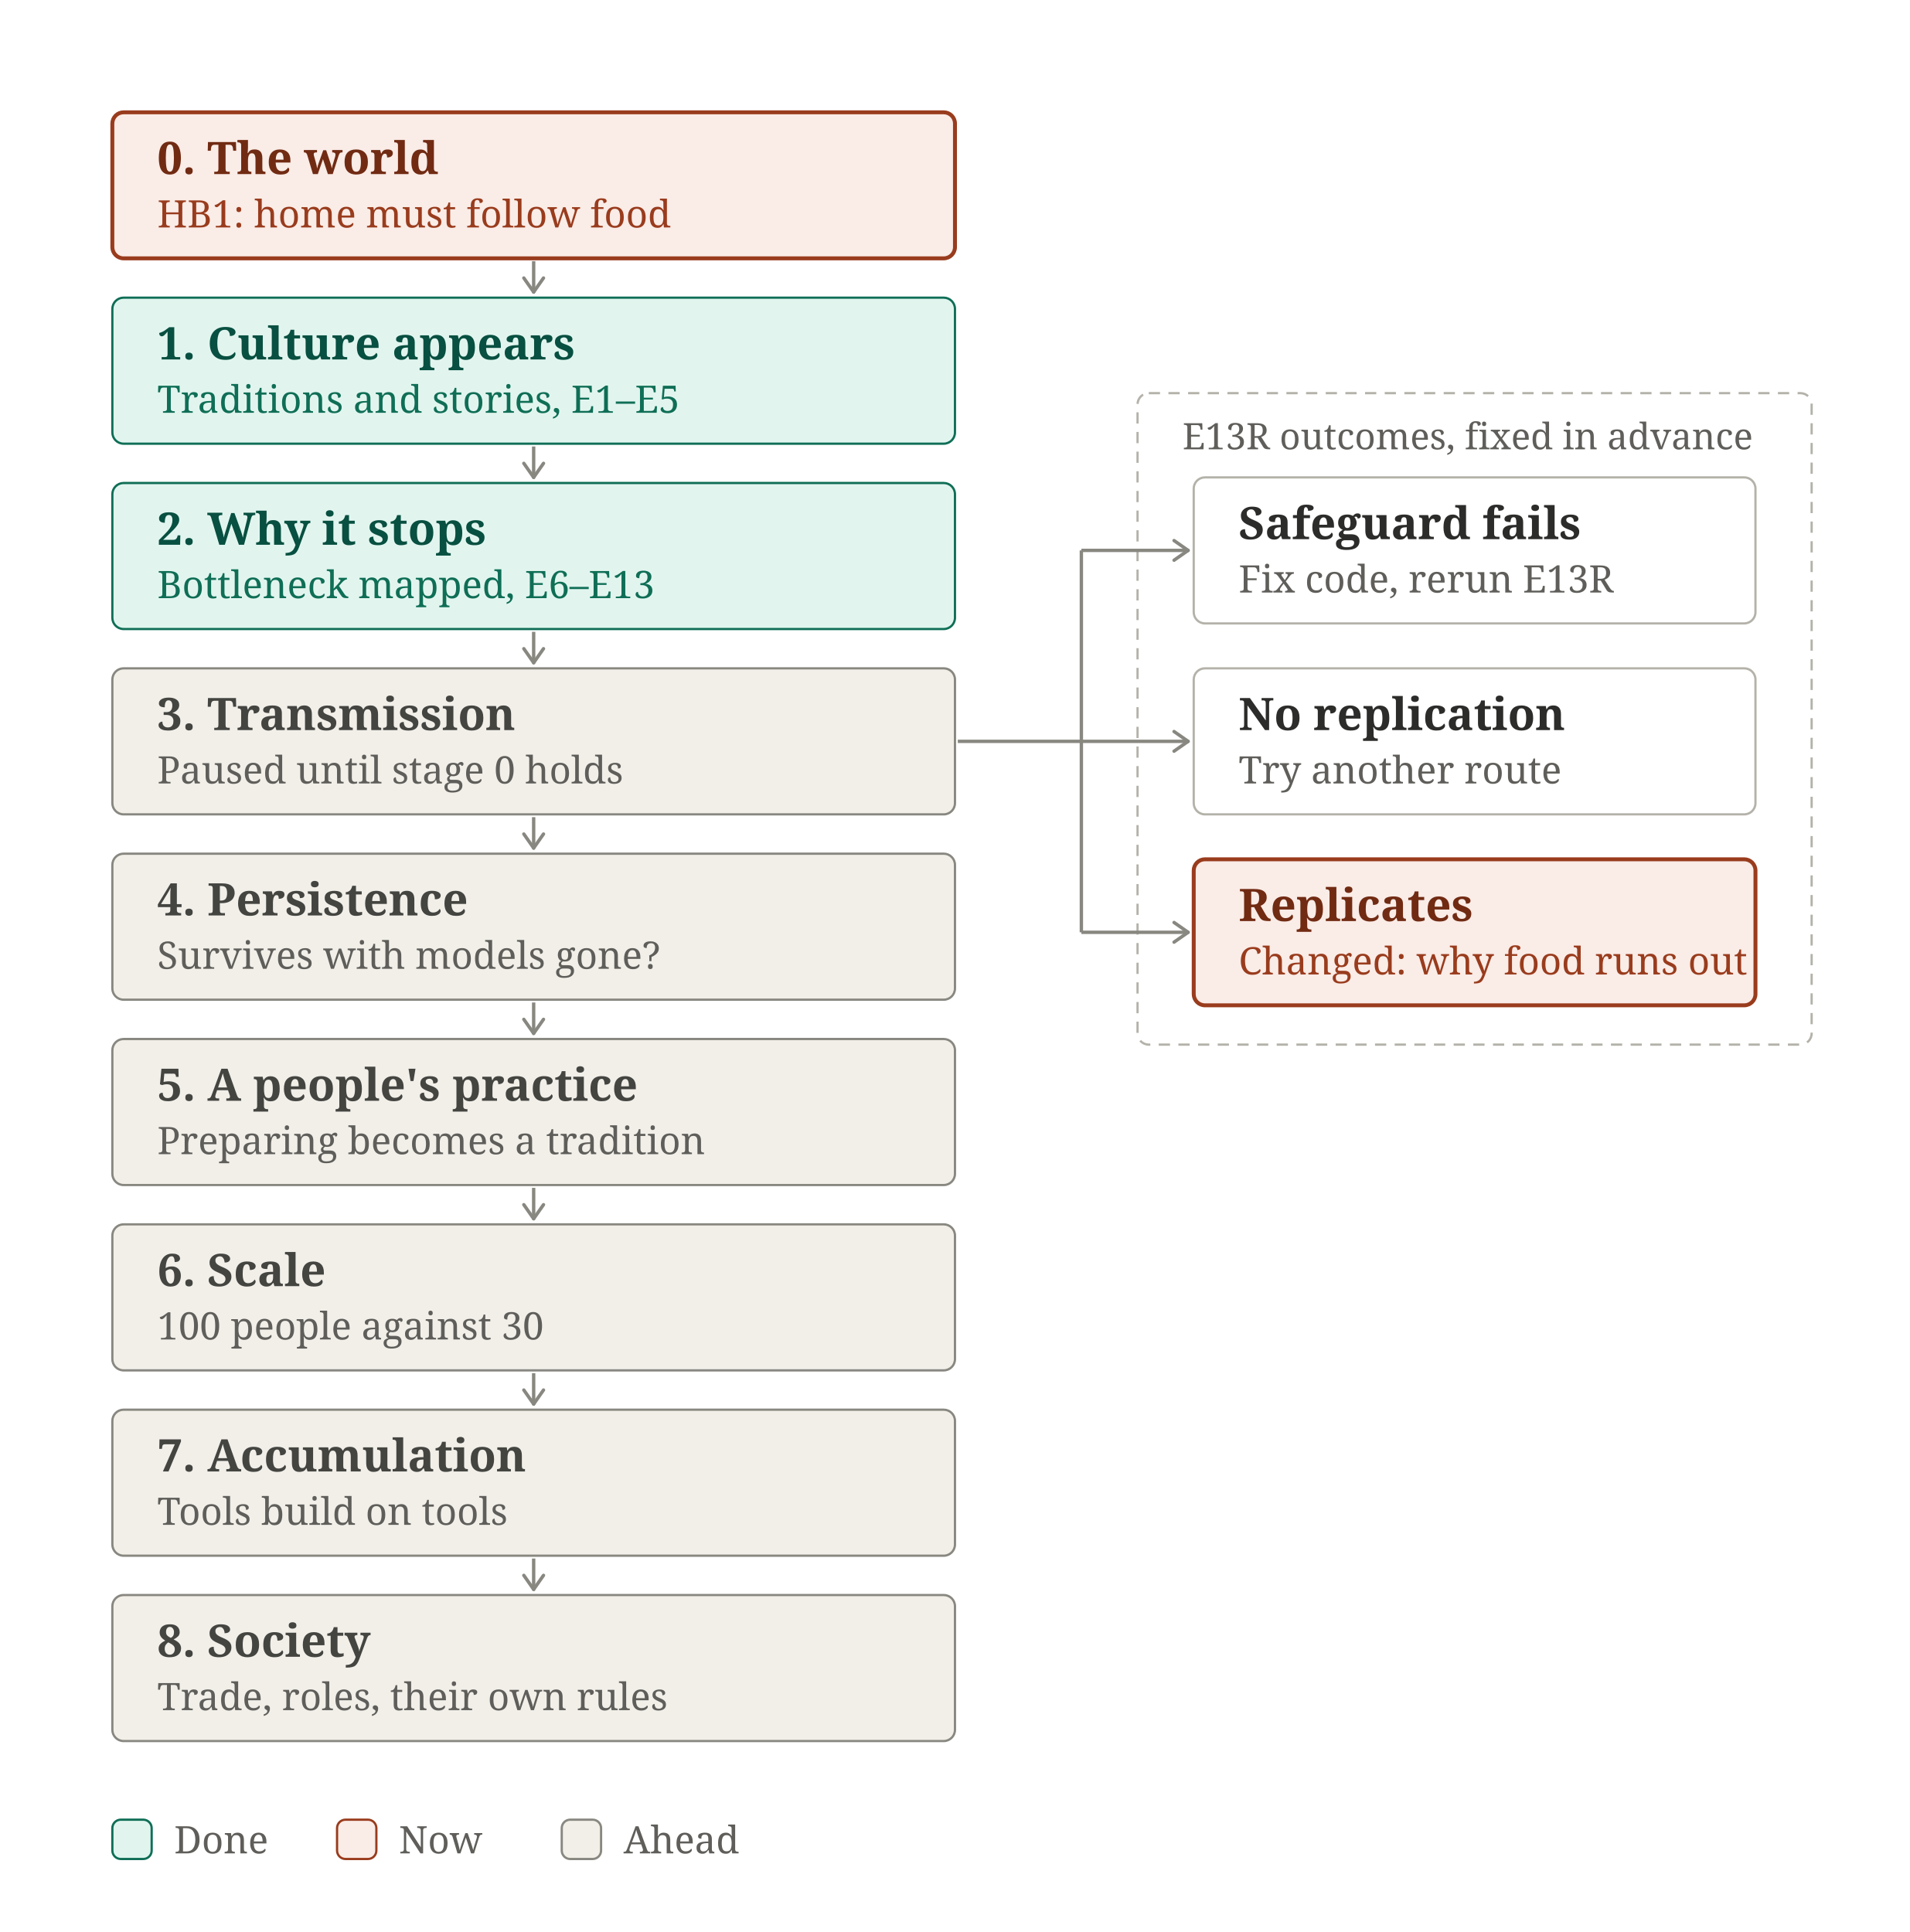
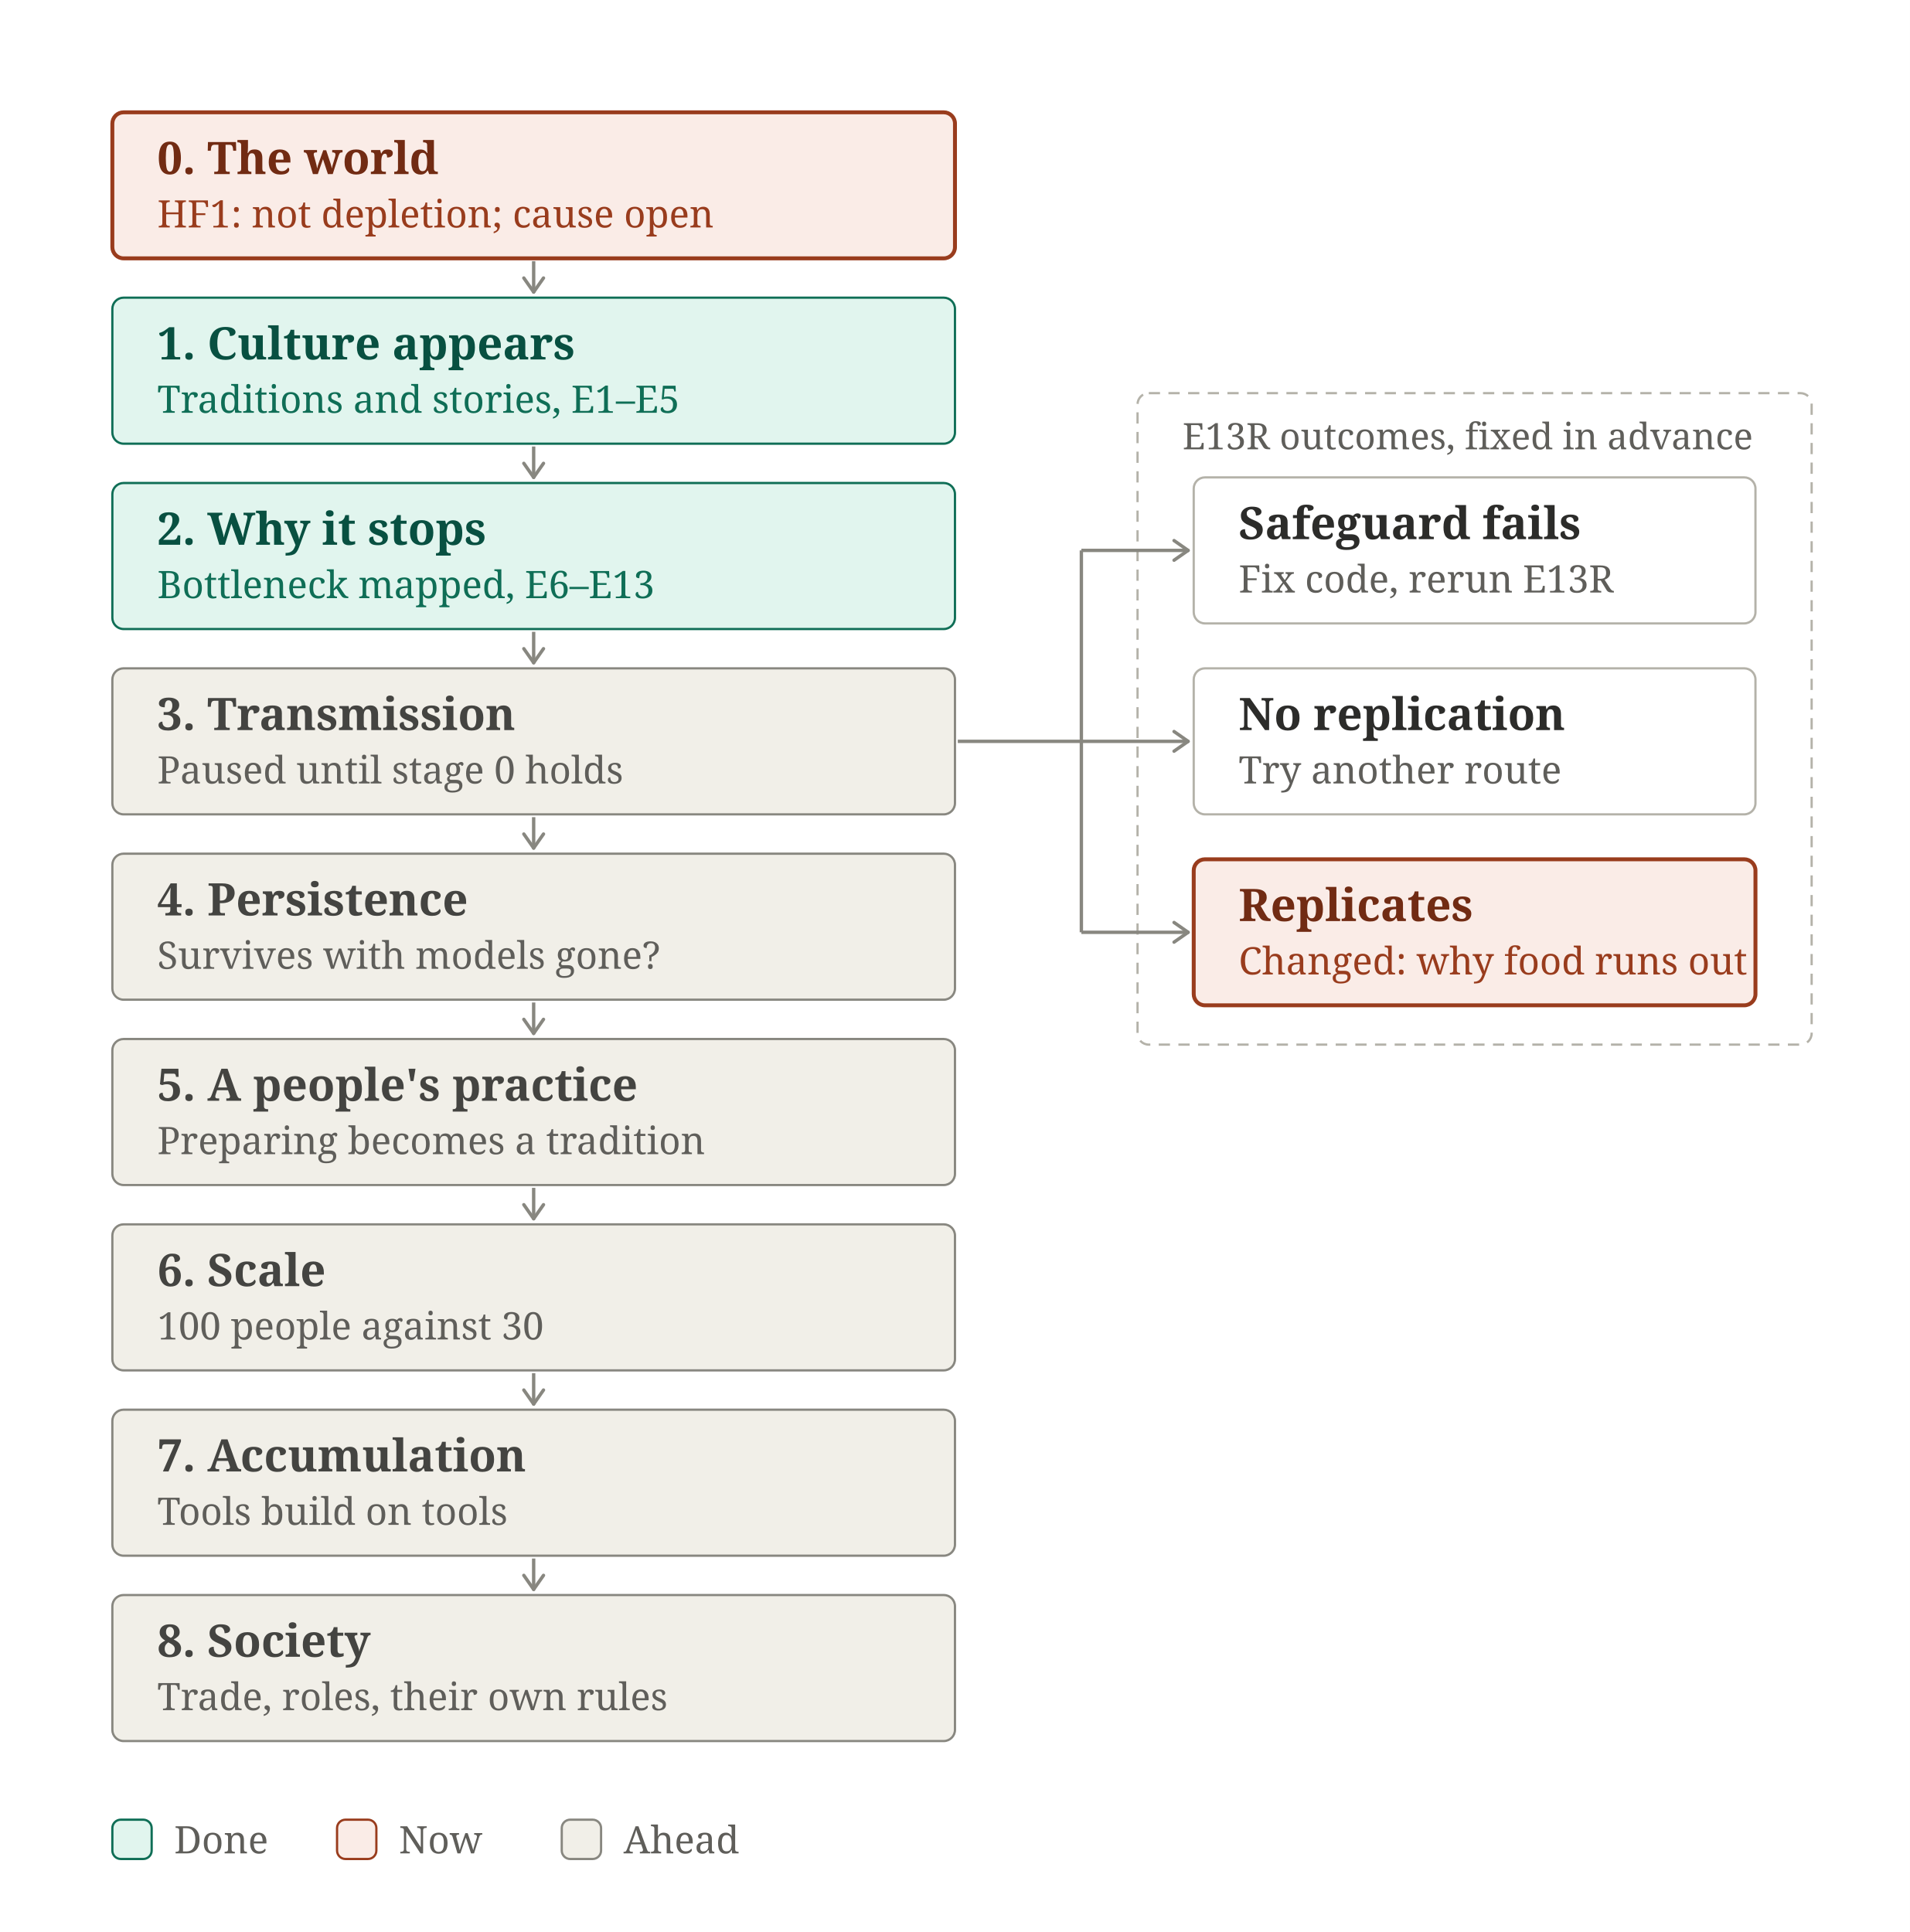
<svg xmlns="http://www.w3.org/2000/svg" width="680" height="688" viewBox="0 0 680 688" font-family="Garamond, Georgia, serif" role="img">
  <rect width="680" height="688" fill="#FFFFFF" />
  <rect x="405" y="140" width="240" height="232" rx="4" fill="none" stroke="#B4B2A9" stroke-width="0.8" stroke-dasharray="4 3" />
  <text x="421" y="160" font-size="13" fill="#5F5E5A">E13R outcomes, fixed in advance</text>
  <line x1="190" y1="93" x2="190" y2="104" stroke="#888780" stroke-width="1.2" />
  <line x1="186.5" y1="99.0" x2="190" y2="104" stroke="#888780" stroke-width="1.2" stroke-linecap="round" />
  <line x1="193.5" y1="99.0" x2="190" y2="104" stroke="#888780" stroke-width="1.2" stroke-linecap="round" />
  <line x1="190" y1="159" x2="190" y2="170" stroke="#888780" stroke-width="1.2" />
  <line x1="186.5" y1="165.0" x2="190" y2="170" stroke="#888780" stroke-width="1.2" stroke-linecap="round" />
  <line x1="193.5" y1="165.0" x2="190" y2="170" stroke="#888780" stroke-width="1.2" stroke-linecap="round" />
  <line x1="190" y1="225" x2="190" y2="236" stroke="#888780" stroke-width="1.2" />
  <line x1="186.5" y1="231.0" x2="190" y2="236" stroke="#888780" stroke-width="1.2" stroke-linecap="round" />
  <line x1="193.5" y1="231.0" x2="190" y2="236" stroke="#888780" stroke-width="1.2" stroke-linecap="round" />
  <line x1="190" y1="291" x2="190" y2="302" stroke="#888780" stroke-width="1.2" />
  <line x1="186.5" y1="297.0" x2="190" y2="302" stroke="#888780" stroke-width="1.2" stroke-linecap="round" />
  <line x1="193.5" y1="297.0" x2="190" y2="302" stroke="#888780" stroke-width="1.2" stroke-linecap="round" />
  <line x1="190" y1="357" x2="190" y2="368" stroke="#888780" stroke-width="1.2" />
  <line x1="186.5" y1="363.0" x2="190" y2="368" stroke="#888780" stroke-width="1.2" stroke-linecap="round" />
  <line x1="193.5" y1="363.0" x2="190" y2="368" stroke="#888780" stroke-width="1.2" stroke-linecap="round" />
  <line x1="190" y1="423" x2="190" y2="434" stroke="#888780" stroke-width="1.2" />
  <line x1="186.5" y1="429.0" x2="190" y2="434" stroke="#888780" stroke-width="1.2" stroke-linecap="round" />
  <line x1="193.5" y1="429.0" x2="190" y2="434" stroke="#888780" stroke-width="1.2" stroke-linecap="round" />
  <line x1="190" y1="489" x2="190" y2="500" stroke="#888780" stroke-width="1.2" />
  <line x1="186.5" y1="495.0" x2="190" y2="500" stroke="#888780" stroke-width="1.2" stroke-linecap="round" />
  <line x1="193.5" y1="495.0" x2="190" y2="500" stroke="#888780" stroke-width="1.2" stroke-linecap="round" />
  <line x1="190" y1="555" x2="190" y2="566" stroke="#888780" stroke-width="1.2" />
  <line x1="186.5" y1="561.0" x2="190" y2="566" stroke="#888780" stroke-width="1.2" stroke-linecap="round" />
  <line x1="193.5" y1="561.0" x2="190" y2="566" stroke="#888780" stroke-width="1.2" stroke-linecap="round" />
  <line x1="341" y1="264" x2="385" y2="264" stroke="#888780" stroke-width="1.2" />
  <line x1="385" y1="196" x2="385" y2="332" stroke="#888780" stroke-width="1.2" />
  <line x1="385" y1="196" x2="423" y2="196" stroke="#888780" stroke-width="1.2" />
  <line x1="418.0" y1="199.5" x2="423" y2="196" stroke="#888780" stroke-width="1.2" stroke-linecap="round" />
  <line x1="418.0" y1="192.5" x2="423" y2="196" stroke="#888780" stroke-width="1.2" stroke-linecap="round" />
  <line x1="385" y1="264" x2="423" y2="264" stroke="#888780" stroke-width="1.2" />
  <line x1="418.0" y1="267.5" x2="423" y2="264" stroke="#888780" stroke-width="1.2" stroke-linecap="round" />
  <line x1="418.0" y1="260.5" x2="423" y2="264" stroke="#888780" stroke-width="1.2" stroke-linecap="round" />
  <line x1="385" y1="332" x2="423" y2="332" stroke="#888780" stroke-width="1.2" />
  <line x1="418.0" y1="335.5" x2="423" y2="332" stroke="#888780" stroke-width="1.2" stroke-linecap="round" />
  <line x1="418.0" y1="328.5" x2="423" y2="332" stroke="#888780" stroke-width="1.2" stroke-linecap="round" />
  <rect x="40" y="40" width="300" height="52" rx="4" fill="#FAECE7" stroke="#993C1D" stroke-width="1.4" />
  <text x="56" y="62" font-size="16" font-weight="bold" fill="#712B13">0. The world</text>
-   <text x="56" y="81" font-size="13.5" fill="#993C1D">HB1: home must follow food</text>
+   <text x="56" y="81" font-size="13.5" fill="#993C1D">HF1: not depletion; cause open</text>
  <rect x="40" y="106" width="300" height="52" rx="4" fill="#E1F5EE" stroke="#0F6E56" stroke-width="0.8" />
  <text x="56" y="128" font-size="16" font-weight="bold" fill="#085041">1. Culture appears</text>
  <text x="56" y="147" font-size="13.5" fill="#0F6E56">Traditions and stories, E1–E5</text>
  <rect x="40" y="172" width="300" height="52" rx="4" fill="#E1F5EE" stroke="#0F6E56" stroke-width="0.8" />
  <text x="56" y="194" font-size="16" font-weight="bold" fill="#085041">2. Why it stops</text>
  <text x="56" y="213" font-size="13.5" fill="#0F6E56">Bottleneck mapped, E6–E13</text>
  <rect x="40" y="238" width="300" height="52" rx="4" fill="#F1EFE8" stroke="#888780" stroke-width="0.8" />
  <text x="56" y="260" font-size="16" font-weight="bold" fill="#444441">3. Transmission</text>
  <text x="56" y="279" font-size="13.5" fill="#5F5E5A">Paused until stage 0 holds</text>
  <rect x="40" y="304" width="300" height="52" rx="4" fill="#F1EFE8" stroke="#888780" stroke-width="0.8" />
  <text x="56" y="326" font-size="16" font-weight="bold" fill="#444441">4. Persistence</text>
  <text x="56" y="345" font-size="13.5" fill="#5F5E5A">Survives with models gone?</text>
  <rect x="40" y="370" width="300" height="52" rx="4" fill="#F1EFE8" stroke="#888780" stroke-width="0.8" />
  <text x="56" y="392" font-size="16" font-weight="bold" fill="#444441">5. A people's practice</text>
  <text x="56" y="411" font-size="13.5" fill="#5F5E5A">Preparing becomes a tradition</text>
  <rect x="40" y="436" width="300" height="52" rx="4" fill="#F1EFE8" stroke="#888780" stroke-width="0.8" />
  <text x="56" y="458" font-size="16" font-weight="bold" fill="#444441">6. Scale</text>
  <text x="56" y="477" font-size="13.5" fill="#5F5E5A">100 people against 30</text>
  <rect x="40" y="502" width="300" height="52" rx="4" fill="#F1EFE8" stroke="#888780" stroke-width="0.8" />
  <text x="56" y="524" font-size="16" font-weight="bold" fill="#444441">7. Accumulation</text>
  <text x="56" y="543" font-size="13.5" fill="#5F5E5A">Tools build on tools</text>
  <rect x="40" y="568" width="300" height="52" rx="4" fill="#F1EFE8" stroke="#888780" stroke-width="0.8" />
  <text x="56" y="590" font-size="16" font-weight="bold" fill="#444441">8. Society</text>
  <text x="56" y="609" font-size="13.5" fill="#5F5E5A">Trade, roles, their own rules</text>
  <rect x="425" y="170" width="200" height="52" rx="4" fill="#FFFFFF" stroke="#B4B2A9" stroke-width="0.8" />
  <text x="441" y="192" font-size="16" font-weight="bold" fill="#2C2C2A">Safeguard fails</text>
  <text x="441" y="211" font-size="13.5" fill="#5F5E5A">Fix code, rerun E13R</text>
  <rect x="425" y="238" width="200" height="52" rx="4" fill="#FFFFFF" stroke="#B4B2A9" stroke-width="0.8" />
  <text x="441" y="260" font-size="16" font-weight="bold" fill="#2C2C2A">No replication</text>
  <text x="441" y="279" font-size="13.5" fill="#5F5E5A">Try another route</text>
  <rect x="425" y="306" width="200" height="52" rx="4" fill="#FAECE7" stroke="#993C1D" stroke-width="1.4" />
  <text x="441" y="328" font-size="16" font-weight="bold" fill="#712B13">Replicates</text>
  <text x="441" y="347" font-size="13.5" fill="#993C1D">Changed: why food runs out</text>
  <rect x="40" y="648" width="14" height="14" rx="3" fill="#E1F5EE" stroke="#0F6E56" stroke-width="0.8" />
  <text x="62" y="660" font-size="13.5" fill="#5F5E5A">Done</text>
  <rect x="120" y="648" width="14" height="14" rx="3" fill="#FAECE7" stroke="#993C1D" stroke-width="0.8" />
  <text x="142" y="660" font-size="13.5" fill="#5F5E5A">Now</text>
  <rect x="200" y="648" width="14" height="14" rx="3" fill="#F1EFE8" stroke="#888780" stroke-width="0.8" />
  <text x="222" y="660" font-size="13.5" fill="#5F5E5A">Ahead</text>
</svg>
